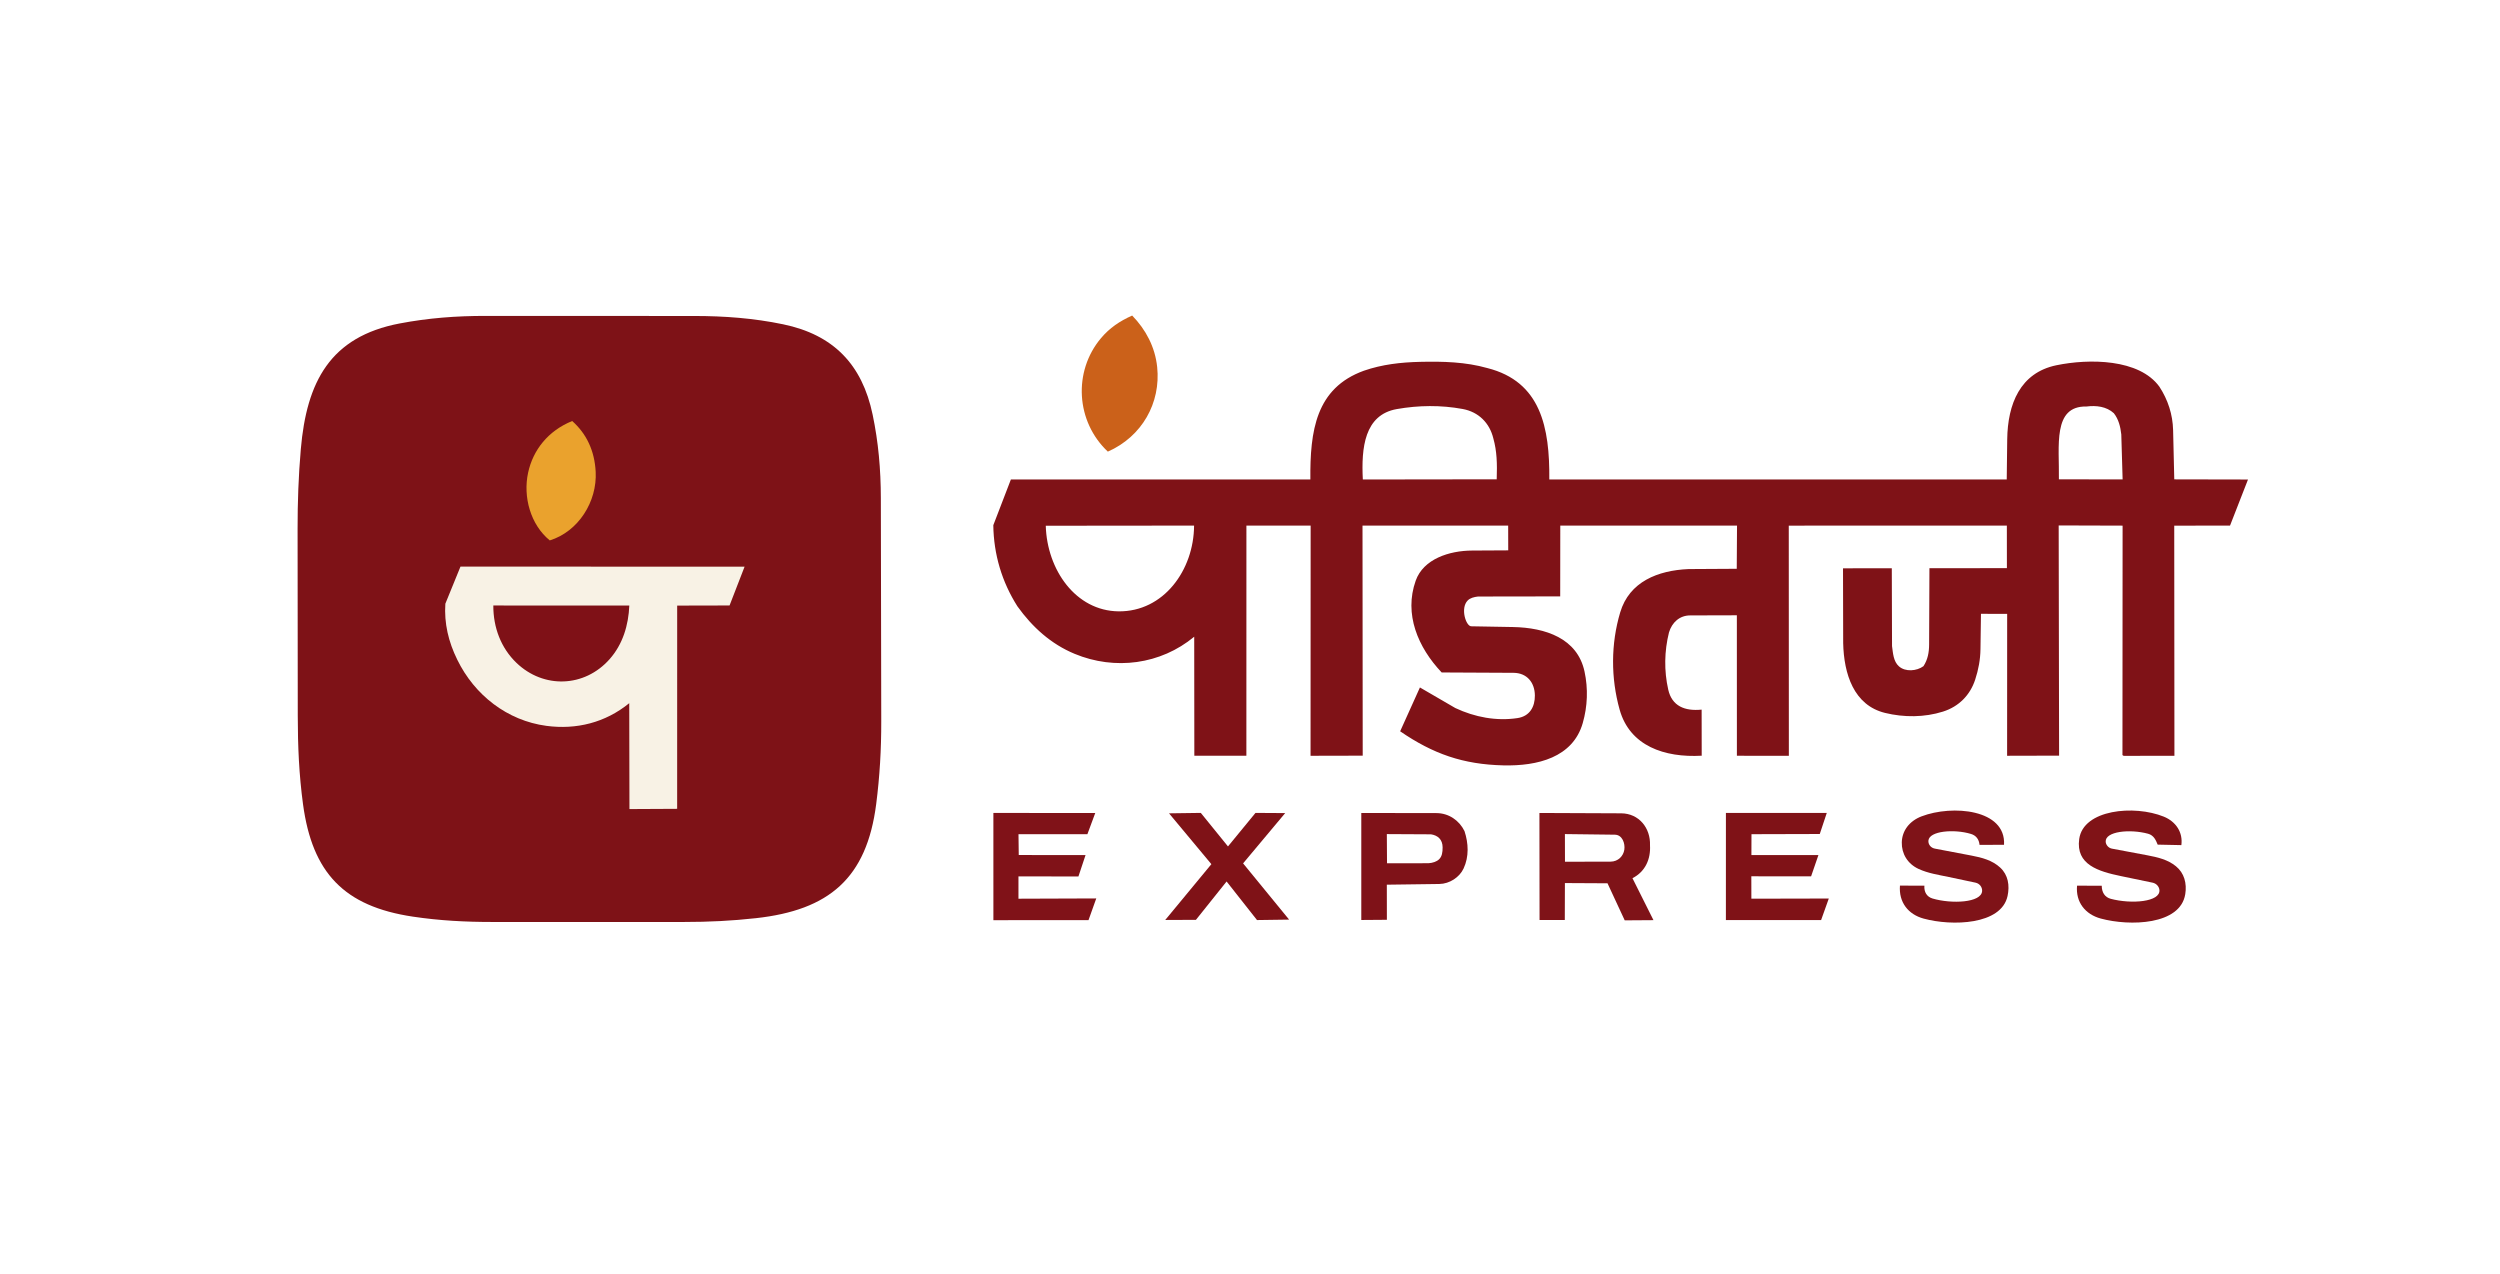
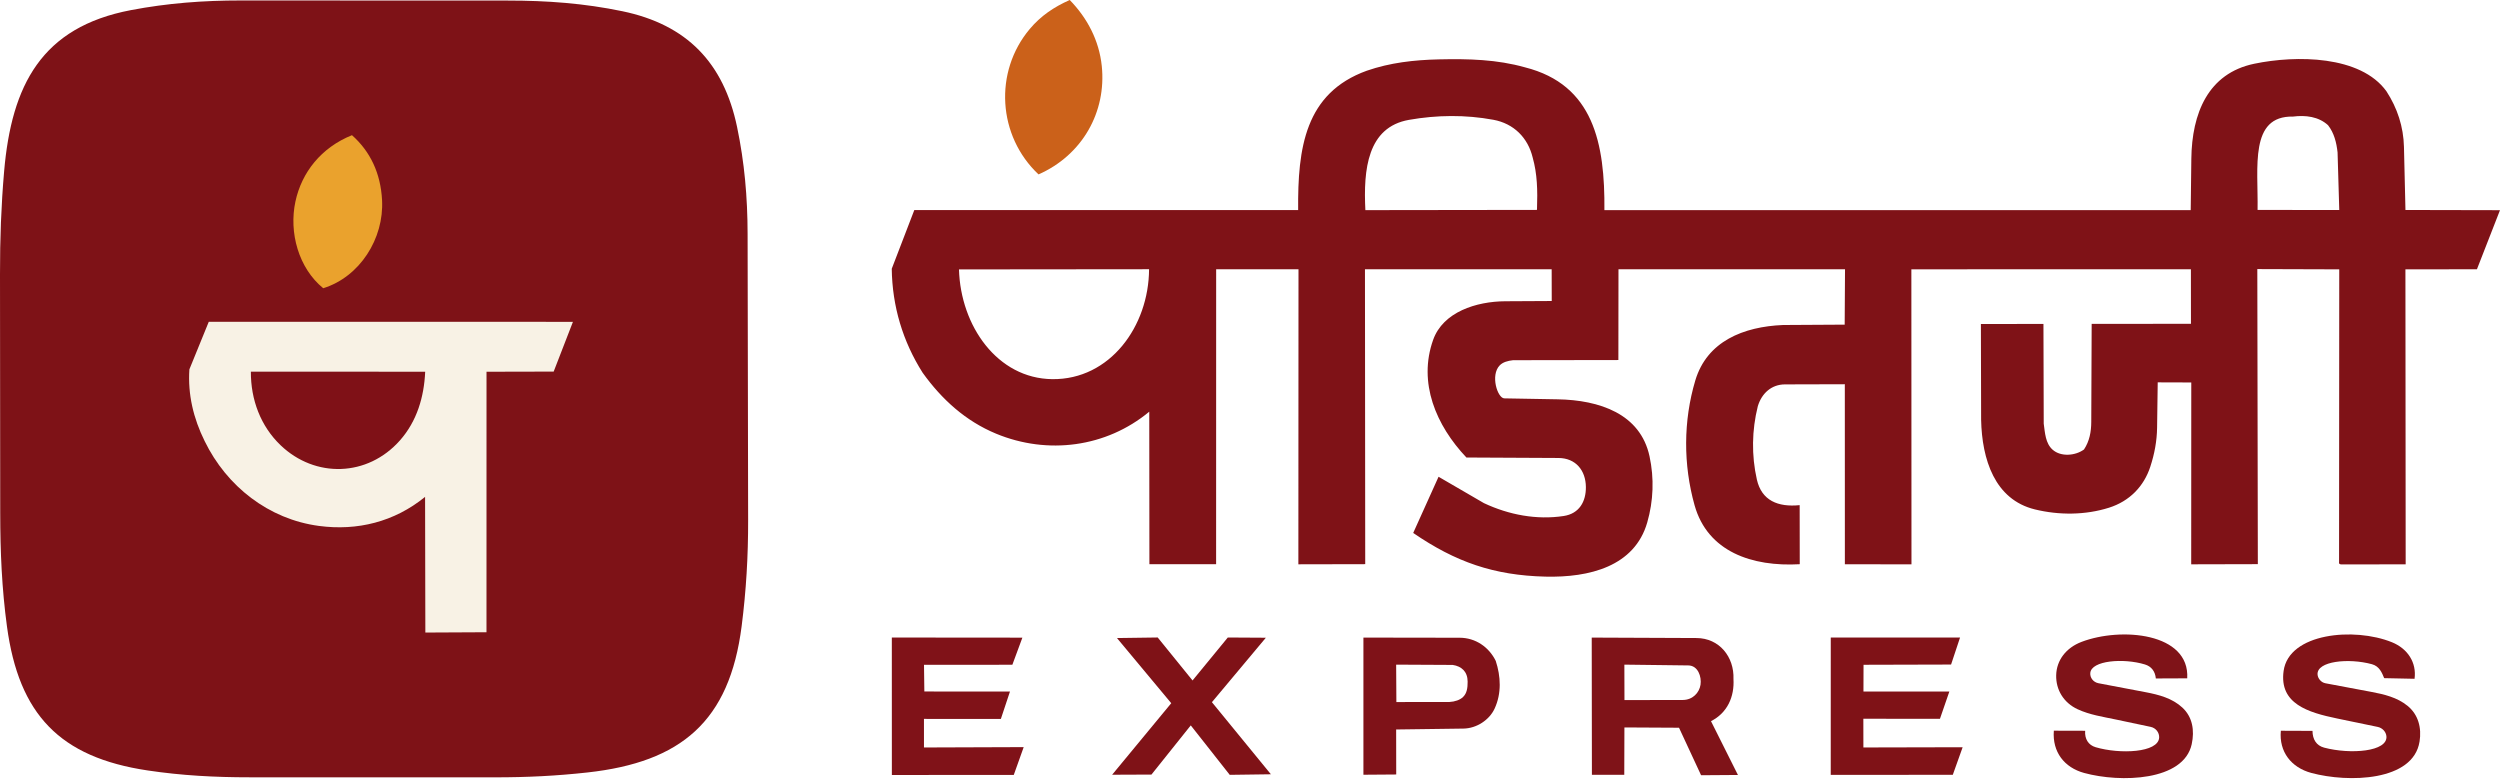
- <svg xmlns="http://www.w3.org/2000/svg" id="Layer_1" data-name="Layer 1" viewBox="0 0 2119.95 1080">
+ <svg xmlns="http://www.w3.org/2000/svg" id="Layer_2" data-name="Layer 2" viewBox="0 0 2119.95 659.84">
  <defs>
    <style>
      .cls-1 {
        fill: #7f1117;
      }

      .cls-2 {
        fill: #cb611a;
      }

      .cls-3 {
        fill: #eaa22d;
      }

      .cls-4 {
        fill: #7f1318;
      }

      .cls-5 {
        fill: #7e1217;
      }

      .cls-6 {
        fill: #801317;
      }

      .cls-7 {
        fill: #f8f2e5;
      }

      .cls-8 {
        fill: #801218;
      }

      .cls-9 {
        fill: #7f1218;
      }

      .cls-10 {
        fill: #7f1217;
      }
    </style>
  </defs>
-   <path class="cls-6" d="M1853.04,758.28c-4.2,26.15-46.95,27.3-71.6,20.64-13.22-3.57-21.43-13.96-20.14-27.9l20.94.09c.02,5.56,2.55,9.72,7.67,11.08,17.36,4.6,42.29,2.73,41.23-7.58-.3-2.9-2.65-5.47-5.77-6.12l-26.76-5.56c-19.28-4-38.47-9.71-35.49-31.43,3.45-25.13,46.67-29.16,71.69-19.02,10.43,4.23,16.39,13.46,14.94,24.17l-20.09-.42c-1.47-3.57-3.15-7.88-8.11-9.23-15.5-4.21-36.6-2.05-35.97,6.84.18,2.52,2.26,5.22,5.25,5.78l30.13,5.66c8.68,1.63,17.3,3.66,24.18,9.28,7.09,5.78,9.39,14.49,7.91,23.73Z" />
-   <polygon class="cls-10" points="1535.77 743.13 1485.09 743.08 1485.13 762.08 1550.78 761.93 1544.27 780.17 1463.52 780.21 1463.54 689.34 1549.07 689.35 1543.13 707.22 1485.22 707.38 1485.16 725.08 1541.99 725.08 1535.77 743.13" />
-   <path class="cls-4" d="M1702.34,759.88c-5.29,24.47-47.11,25.64-71.18,19.06-13.09-3.58-21.12-13.86-20.04-27.96l20.72.06c-.4,5.48,2.16,9.47,6.92,10.88,16.01,4.73,41.52,3.69,42.04-6.38.17-3.24-2.11-6.33-5.62-7.07l-22.76-4.81c-8.83-1.87-17.44-3.1-25.53-6.84-9.27-4.28-14.45-12.89-14.21-22.54.25-9.94,6.55-18.13,16.76-22.03,26.11-9.98,71.67-6.08,69.94,24.11l-20.76.09c-.47-4.74-2.92-7.96-7.25-9.28-14.24-4.33-35.45-2.61-36.12,5.68-.25,3.1,1.98,6.1,5.43,6.75l31.04,5.9c8.92,1.69,17.7,4,24.42,10.2s8.17,15.12,6.21,24.21Z" />
-   <polygon class="cls-8" points="914.49 743.21 863.63 743.18 863.63 762.09 929.6 761.85 923.04 780.24 842.38 780.29 842.37 689.35 928.74 689.43 922.1 707.36 863.66 707.4 863.88 725.04 920.52 725.1 914.49 743.21" />
-   <polygon class="cls-10" points="1093.14 779.81 1065.91 780.19 1040.13 747.47 1014.12 780.01 988.11 780.12 1027.22 732.79 991.31 689.69 1018.26 689.32 1041.3 717.75 1064.63 689.33 1089.81 689.48 1054.12 732.12 1093.14 779.81" />
-   <path class="cls-4" d="M1384.29,744.69c10.85-5.49,15.56-16.16,14.88-27.87.54-14.66-9.35-27.07-24.48-27.14l-69.29-.3.11,90.76h21.41s.09-31.32.09-31.32l36.12.19,14.6,31.43,24.38-.17-17.82-35.59ZM1377.38,720.59c-.79,5.19-5.08,10.07-11.8,10.08l-38.51.06-.06-23.45,42.35.52c6.37.08,8.85,7.46,8.03,12.78Z" />
-   <path class="cls-9" d="M1241.88,704.79c-4.5-9.17-13.39-15.28-23.85-15.3l-63.68-.1v90.74s21.7-.16,21.7-.16l-.05-29.77,44.5-.6c8.8-.12,17.17-5.76,20.6-13.15,4.7-10.11,4.15-21.33.78-31.65ZM1220.3,728.67c-2.03,1.97-5.39,3.12-9.02,3.33l-35.12.04-.15-24.75,37.41.2c5.85.87,9.85,4.42,9.89,11.05.02,4.24-.53,7.73-3.01,10.13Z" />
-   <path class="cls-2" d="M939.43,382.97c-27.05-25.4-29.65-67.87-5.82-96.21,7.26-8.63,15.89-14.48,26.45-19.18,11.55,11.87,19.44,26.66,21.21,43.69,3.16,30.4-12.88,58.93-41.84,71.7Z" />
-   <path class="cls-10" d="M1906.29,406.62l-62.55-.13-.99-41.73c-.32-13.26-4.35-25.68-11.6-36.81-17.16-23.77-59.71-23.96-87.43-18.21-30.66,6.36-41.27,32.87-41.64,62.83l-.41,34.03-387.89-.03c.39-43.98-7.1-82.97-52.54-94.46-18.54-5.23-37.47-5.71-56.92-5.27-16.53.38-32.31,2.18-47.72,7.5-40.87,14.76-45.78,51.1-45.43,92.22h-253.95s-14.91,38.79-14.91,38.79c.31,24.75,7.29,48.09,20.43,68.79,12.7,17.71,28.46,31.99,48.6,40.33,34.03,14.1,72.81,9.12,101.33-14.55l.1,100.91h44.13s.03-195.12.03-195.12l54.47-.02-.08,195.2,44.23-.1-.17-195.09h123.52s.05,20.99.05,20.99l-30.71.17c-19.2.1-41.19,7.08-47.76,25.56-10.06,28.32,1.88,56.55,22.03,77.81l60.9.31c11.43.06,18.03,8.25,18.13,19.18.09,9.58-4.31,17.62-14.69,19.2-17.85,2.72-36.27-.75-52.76-8.52l-30.02-17.45-16.77,37.17c27.98,19.2,53.35,28.08,87.47,28.9,28.99.7,58.99-6.69,67.36-35.85,4.1-14.29,4.65-29.18,1.51-43.75-6.07-28.17-33.12-37.21-60.8-37.71l-35.29-.63c-4.46-.08-9.39-15.33-3.01-21.85,2.06-2.11,5.28-3,8.8-3.39l69.68-.11.07-60.04,149.87.02-.23,36.61-40.8.24c-26.11,1.1-50.28,10.72-58.03,36.71-7.97,26.71-8,55.67-.48,82.5,8.63,30.8,38.02,40.84,69.59,39.05l-.06-39.08c-14.32,1.45-25.17-3.01-28.31-16.91-3.62-16.03-3.34-32.67.62-48.52,2.54-8.49,8.99-14.43,17.93-14.45l39.63-.11.03,119.12,44.06.03-.07-195.17,184.93-.04.04,36.08-65.69.07-.27,64.81c-.03,6.55-1.15,12.72-4.8,18.26-5.66,4.16-15.26,5.03-20.76.16-4.8-4.25-5.05-11.25-5.89-17.23l-.19-65.99-41.38.07.15,63.37c.57,26.17,8.95,52.76,35.55,59.26,15.97,3.91,33.41,3.83,49.07-1.12,13.54-4.28,23.06-14.06,27.32-27.13,2.76-8.46,4.36-16.89,4.48-25.88l.42-29.92,22.21.07-.04,120.31,44.08-.11-.35-195.21,54.2.17-.12,193.38c-.3,1.46.51,1.84,1.69,1.84l42.38-.06-.16-195.14,47.31-.06,15.24-39.08ZM948.51,518.41c-36.35-.41-60.67-35.24-61.72-72.59l125.76-.13c-.18,37.74-25.83,73.15-64.04,72.72ZM1269.19,406.44l-113.54.16c-1.36-26.76,1.28-54.87,28.85-59.72,18.52-3.26,37.35-3.46,55.79-.07,13.52,2.49,22.89,11.85,26.05,25.02,3.01,10.79,3.3,21.38,2.84,34.61ZM1745.9,406.46c.47-28.48-5.48-62.35,23.43-61.75,8.28-1.06,16.94-.02,23.18,5.7,4.04,5.17,5.58,11.45,6.3,17.97l1.13,38.15-54.04-.07Z" />
-   <path class="cls-5" d="M579.77,781.84l-162.1-.02c-23.21,0-44.99-1.16-67.57-4.53-58.33-8.7-85.26-37.15-93.13-95.19-3.41-25.19-4.45-49.43-4.47-75.14l-.15-158.08c-.02-23.28.75-45.08,2.73-67.98,4.93-57.1,24.81-95.38,83.86-106.62,24.29-4.62,47.84-6.41,72.94-6.4l176.57.07c25.99.01,50.51,1.84,75.6,7.04,42.67,8.85,67.03,34.05,75.92,76.57,4.91,23.47,6.92,46.39,6.97,70.79l.35,189.18c.04,24.14-1.28,46.71-4.29,70.28-8.04,62.99-40,89.94-101.98,96.78-20.44,2.26-39.65,3.23-61.26,3.23Z" />
-   <path class="cls-3" d="M505.12,400.02c1.34,25.42-14.72,50.72-38.92,58.24-16.26-13.25-22.85-36.79-18.37-57.46,4.14-19.14,16.93-35.53,37.38-43.78,12.18,10.82,18.98,25.22,19.91,43Z" />
-   <path class="cls-7" d="M533.76,686.07l-.18-89.78c-20.31,16.56-44.86,22.6-70.24,19.22-33.22-4.43-60.96-26.11-75.57-56.07-7.46-15.08-11.23-30.92-10.12-47.51l12.82-31.45,240.93.03-12.75,32.92-44.42.1-.02,172.34-40.45.21Z" />
-   <path class="cls-1" d="M516.94,558.95c-21.42,24.2-56.07,25.1-78.95,3.18-13.17-12.61-19.76-30.08-19.66-48.68l115.32.04c-.74,16.63-5.43,32.71-16.71,45.46Z" />
+   <g id="Layer_1-2" data-name="Layer 1">
+     <g>
+       <path class="cls-6" d="M2051.7,628.97c-5.38,33.52-60.18,34.99-91.78,26.46-16.95-4.58-27.47-17.89-25.81-35.77l26.84.11c.03,7.13,3.27,12.46,9.84,14.2,22.25,5.9,54.21,3.5,52.84-9.72-.38-3.72-3.39-7.01-7.39-7.84l-34.3-7.12c-24.71-5.13-49.31-12.44-45.49-40.29,4.42-32.21,59.82-37.37,91.89-24.38,13.36,5.42,21.01,17.25,19.15,30.98l-25.75-.54c-1.89-4.57-4.03-10.1-10.4-11.83-19.87-5.4-46.92-2.62-46.1,8.77.23,3.22,2.9,6.7,6.73,7.41l38.62,7.25c11.13,2.09,22.17,4.69,30.99,11.89,9.08,7.41,12.04,18.58,10.14,30.42Z" />
+       <polygon class="cls-10" points="1645.03 609.55 1580.08 609.48 1580.12 633.84 1664.28 633.64 1655.93 657.03 1552.43 657.07 1552.45 540.6 1662.08 540.62 1654.47 563.52 1580.24 563.72 1580.17 586.41 1653.01 586.41 1645.03 609.55" />
+       <path class="cls-4" d="M1858.54,631.02c-6.77,31.37-60.39,32.86-91.24,24.43-16.78-4.59-27.07-17.77-25.69-35.84l26.56.07c-.51,7.02,2.77,12.14,8.87,13.94,20.52,6.06,53.21,4.73,53.88-8.18.21-4.15-2.71-8.12-7.21-9.07l-29.17-6.17c-11.32-2.39-22.35-3.97-32.73-8.76-11.88-5.49-18.52-16.52-18.21-28.89.32-12.74,8.4-23.24,21.48-28.24,33.47-12.79,91.87-7.79,89.64,30.9l-26.61.11c-.6-6.07-3.74-10.2-9.3-11.89-18.25-5.55-45.44-3.35-46.29,7.28-.32,3.97,2.54,7.81,6.97,8.66l39.79,7.56c11.43,2.17,22.69,5.13,31.3,13.07,8.65,7.98,10.47,19.38,7.95,31.03Z" />
+       <polygon class="cls-8" points="848.71 609.65 783.5 609.61 783.51 633.85 868.07 633.54 859.66 657.12 756.28 657.17 756.25 540.61 866.96 540.71 858.46 563.7 783.54 563.75 783.83 586.37 856.43 586.43 848.71 609.65" />
+       <polygon class="cls-10" points="1077.69 656.57 1042.79 657.05 1009.75 615.11 976.41 656.82 943.07 656.96 993.19 596.3 947.16 541.05 981.71 540.57 1011.25 577.02 1041.15 540.59 1073.42 540.78 1027.68 595.44 1077.69 656.57" />
+       <path class="cls-4" d="M1450.88,611.54c13.91-7.03,19.94-20.71,19.07-35.72.7-18.79-11.98-34.7-31.38-34.78l-88.82-.38.15,116.33h27.45s.12-40.14.12-40.14l46.3.25,18.71,40.28,31.25-.22-22.84-45.62ZM1442.01,580.65c-1.02,6.65-6.52,12.9-15.13,12.92l-49.37.08-.08-30.05,54.28.67c8.16.1,11.34,9.57,10.3,16.39Z" />
+       <path class="cls-9" d="M1268.34,560.4c-5.77-11.75-17.17-19.59-30.57-19.61l-81.62-.13v116.3s27.82-.21,27.82-.21l-.06-38.16,57.04-.77c11.28-.15,22-7.38,26.41-16.85,6.03-12.95,5.32-27.34.99-40.57ZM1240.68,591.01c-2.6,2.52-6.91,4-11.56,4.26l-45.02.05-.19-31.72,47.95.25c7.5,1.11,12.63,5.66,12.67,14.16.03,5.43-.67,9.91-3.86,12.99Z" />
+       <path class="cls-2" d="M880.67,147.9c-34.67-32.56-38.01-86.99-7.46-123.32,9.3-11.06,20.36-18.56,33.9-24.59,14.81,15.21,24.91,34.17,27.18,56,4.05,38.97-16.51,75.54-53.63,91.9Z" />
+       <path class="cls-10" d="M2119.95,178.23l-80.17-.17-1.27-53.49c-.4-17-5.58-32.91-14.87-47.18-21.99-30.47-76.53-30.71-112.06-23.34-39.29,8.15-52.9,42.14-53.37,80.53l-.53,43.62-497.18-.03c.5-56.37-9.1-106.34-67.34-121.07-23.76-6.7-48.02-7.32-72.96-6.75-21.19.48-41.41,2.79-61.17,9.61-52.39,18.92-58.68,65.5-58.22,118.2h-325.51s-19.11,49.72-19.11,49.72c.4,31.72,9.34,61.64,26.18,88.17,16.28,22.7,36.47,41,62.29,51.7,43.61,18.07,93.33,11.69,129.89-18.65l.12,129.34h56.57s.04-250.1.04-250.1l69.82-.02-.11,250.2,56.69-.12-.22-250.06h158.32s.06,26.91.06,26.91l-39.37.21c-24.6.13-52.8,9.07-61.21,32.76-12.9,36.3,2.41,72.48,28.24,99.74l78.06.4c14.65.07,23.1,10.58,23.24,24.59.12,12.28-5.53,22.59-18.83,24.61-22.87,3.48-46.49-.96-67.63-10.92l-38.47-22.36-21.5,47.65c35.87,24.61,68.38,35.99,112.12,37.04,37.16.9,75.61-8.58,86.34-45.95,5.26-18.31,5.96-37.41,1.94-56.08-7.79-36.11-42.45-47.7-77.93-48.33l-45.23-.81c-5.71-.1-12.04-19.65-3.85-28.01,2.65-2.7,6.77-3.85,11.28-4.35l89.31-.14.09-76.96,192.1.02-.29,46.93-52.3.31c-33.47,1.4-64.44,13.75-74.38,47.05-10.21,34.23-10.25,71.36-.62,105.74,11.06,39.48,48.73,52.35,89.2,50.05l-.07-50.09c-18.35,1.86-32.26-3.86-36.29-21.68-4.64-20.54-4.28-41.88.8-62.19,3.26-10.88,11.53-18.49,22.99-18.52l50.79-.14.04,152.68,56.48.03-.09-250.16,237.04-.05.05,46.25-84.2.09-.34,83.07c-.03,8.39-1.47,16.31-6.15,23.41-7.25,5.34-19.56,6.45-26.61.21-6.16-5.45-6.47-14.42-7.55-22.09l-.24-84.58-53.04.09.19,81.23c.73,33.55,11.47,67.62,45.56,75.96,20.47,5.01,42.83,4.91,62.89-1.44,17.36-5.49,29.56-18.02,35.02-34.77,3.54-10.85,5.59-21.65,5.75-33.17l.53-38.35,28.46.09-.06,154.21,56.5-.14-.44-250.21,69.47.22-.16,247.86c-.39,1.87.66,2.36,2.16,2.36l54.33-.08-.21-250.13,60.64-.08,19.54-50.09ZM892.31,321.51c-46.59-.52-77.77-45.17-79.11-93.05l161.19-.16c-.23,48.37-33.11,93.76-82.08,93.21ZM1303.34,177.99l-145.53.2c-1.74-34.29,1.64-70.33,36.98-76.55,23.74-4.18,47.88-4.44,71.51-.08,17.33,3.19,29.34,15.19,33.39,32.07,3.86,13.83,4.24,27.4,3.65,44.36ZM1914.38,178.01c.6-36.5-7.02-79.92,30.03-79.15,10.62-1.36,21.71-.03,29.72,7.31,5.18,6.63,7.15,14.68,8.08,23.03l1.44,48.9-69.27-.09Z" />
+       <path class="cls-5" d="M419.67,659.16l-207.77-.02c-29.74,0-57.66-1.48-86.61-5.8-74.76-11.15-109.28-47.62-119.37-122.02C1.54,499.04.22,467.97.19,435.02L0,232.4c-.03-29.84.97-57.78,3.5-87.14C9.82,72.06,35.3,23,110.99,8.59,142.12,2.66,172.31.38,204.48.39l226.32.09c33.32.01,64.74,2.35,96.91,9.03,54.69,11.35,85.92,43.64,97.31,98.15,6.29,30.08,8.87,59.46,8.93,90.74l.45,242.49c.06,30.94-1.65,59.87-5.5,90.09-10.3,80.73-51.27,115.28-130.71,124.05-26.2,2.89-50.82,4.14-78.52,4.14Z" />
+       <path class="cls-3" d="M323.98,169.76c1.71,32.58-18.86,65.02-49.89,74.65-20.84-16.98-29.28-47.15-23.55-73.66,5.31-24.53,21.7-45.54,47.92-56.12,15.61,13.87,24.32,32.32,25.52,55.12Z" />
+       <path class="cls-7" d="M360.69,536.41l-.23-115.07c-26.03,21.23-57.51,28.97-90.03,24.63-42.58-5.68-78.14-33.46-96.86-71.87-9.57-19.33-14.4-39.63-12.97-60.9l16.43-40.32,308.81.03-16.34,42.19-56.94.13-.03,220.9-51.85.26Z" />
+       <path class="cls-1" d="M339.13,373.47c-27.45,31.02-71.86,32.17-101.2,4.08-16.88-16.16-25.33-38.56-25.2-62.4l147.82.06c-.95,21.32-6.96,41.92-21.42,58.26Z" />
+     </g>
+   </g>
</svg>
